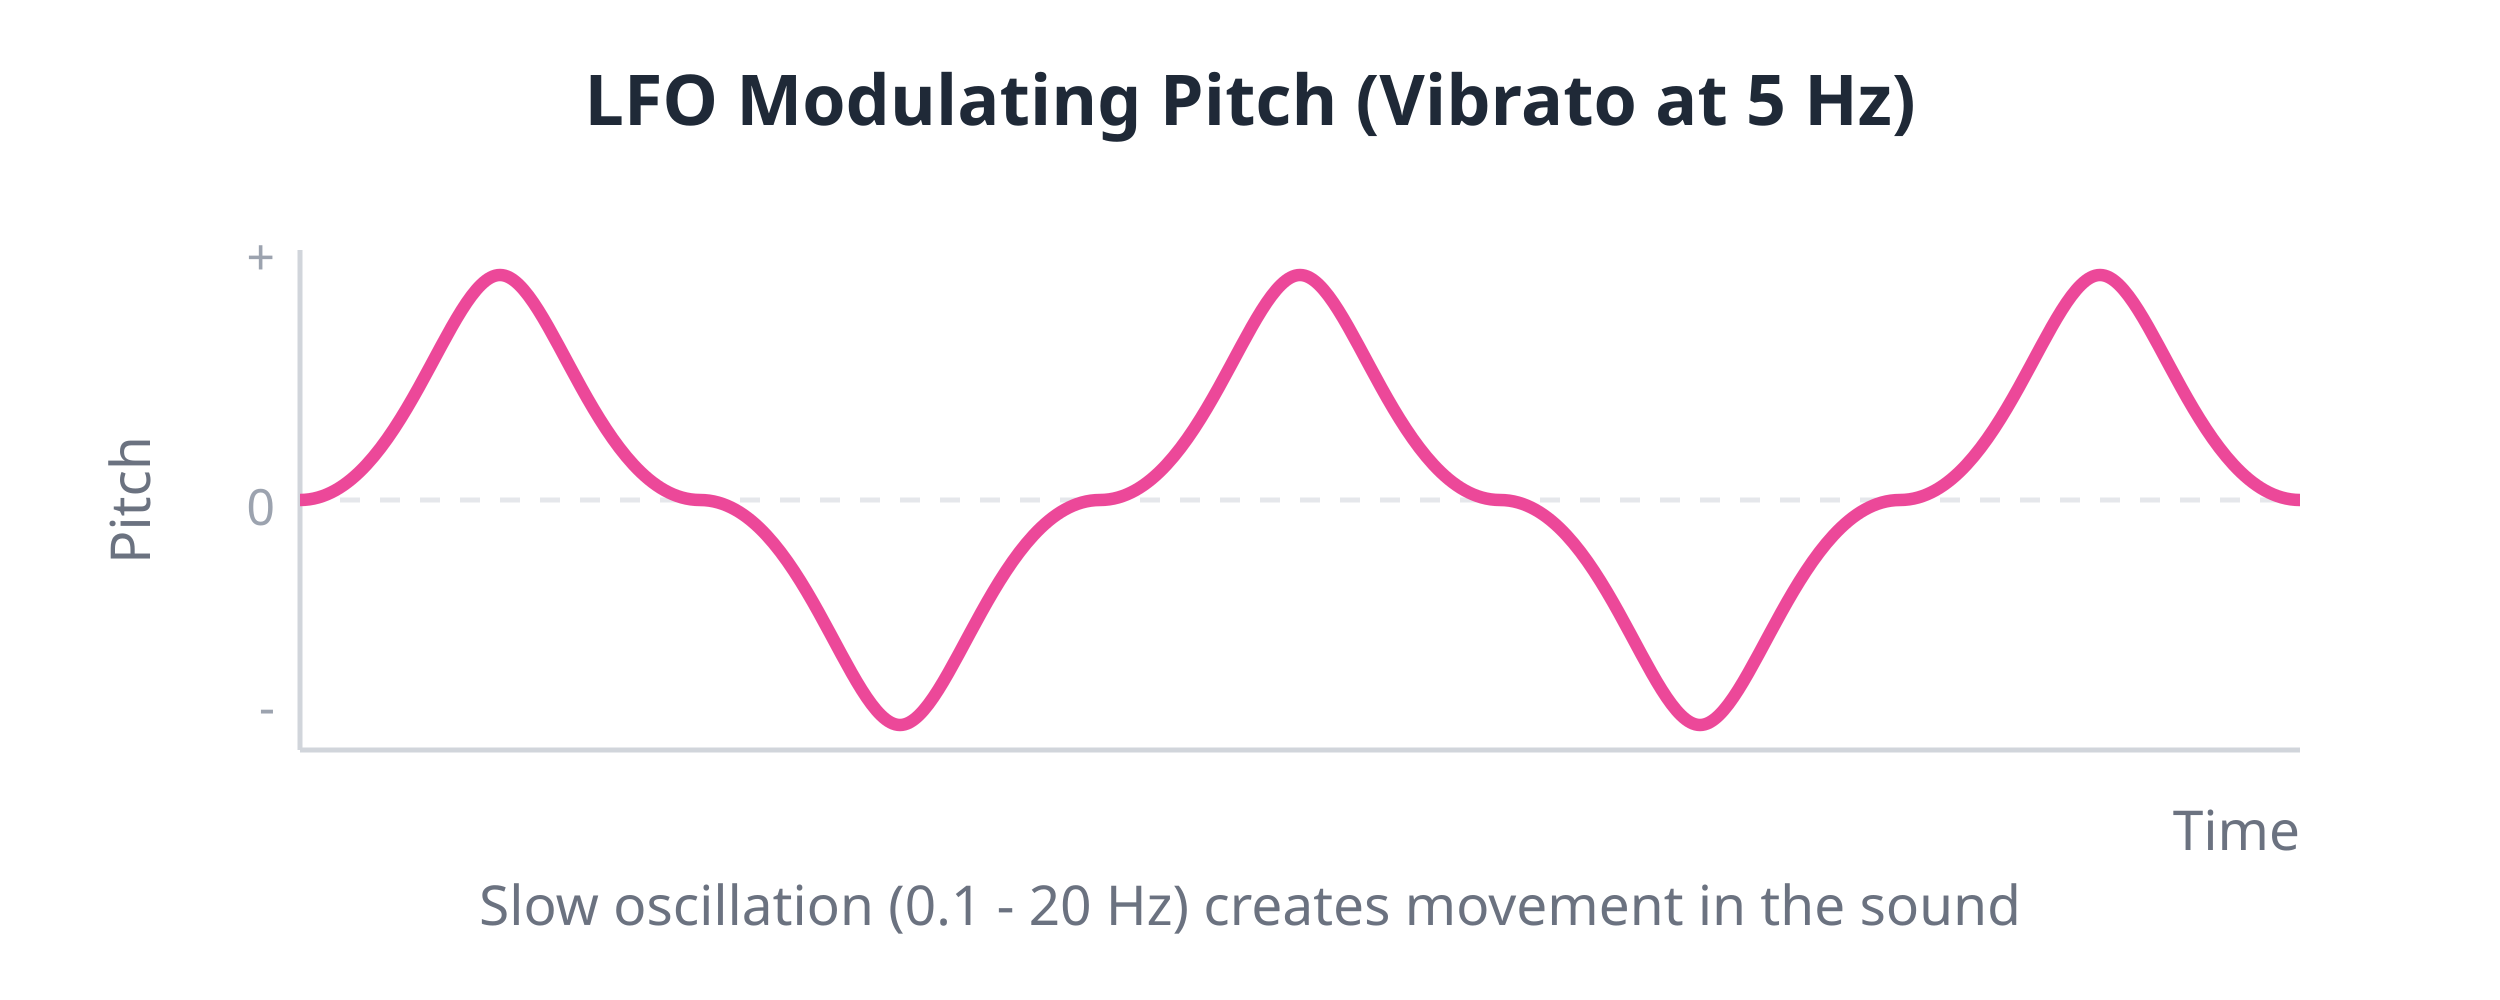
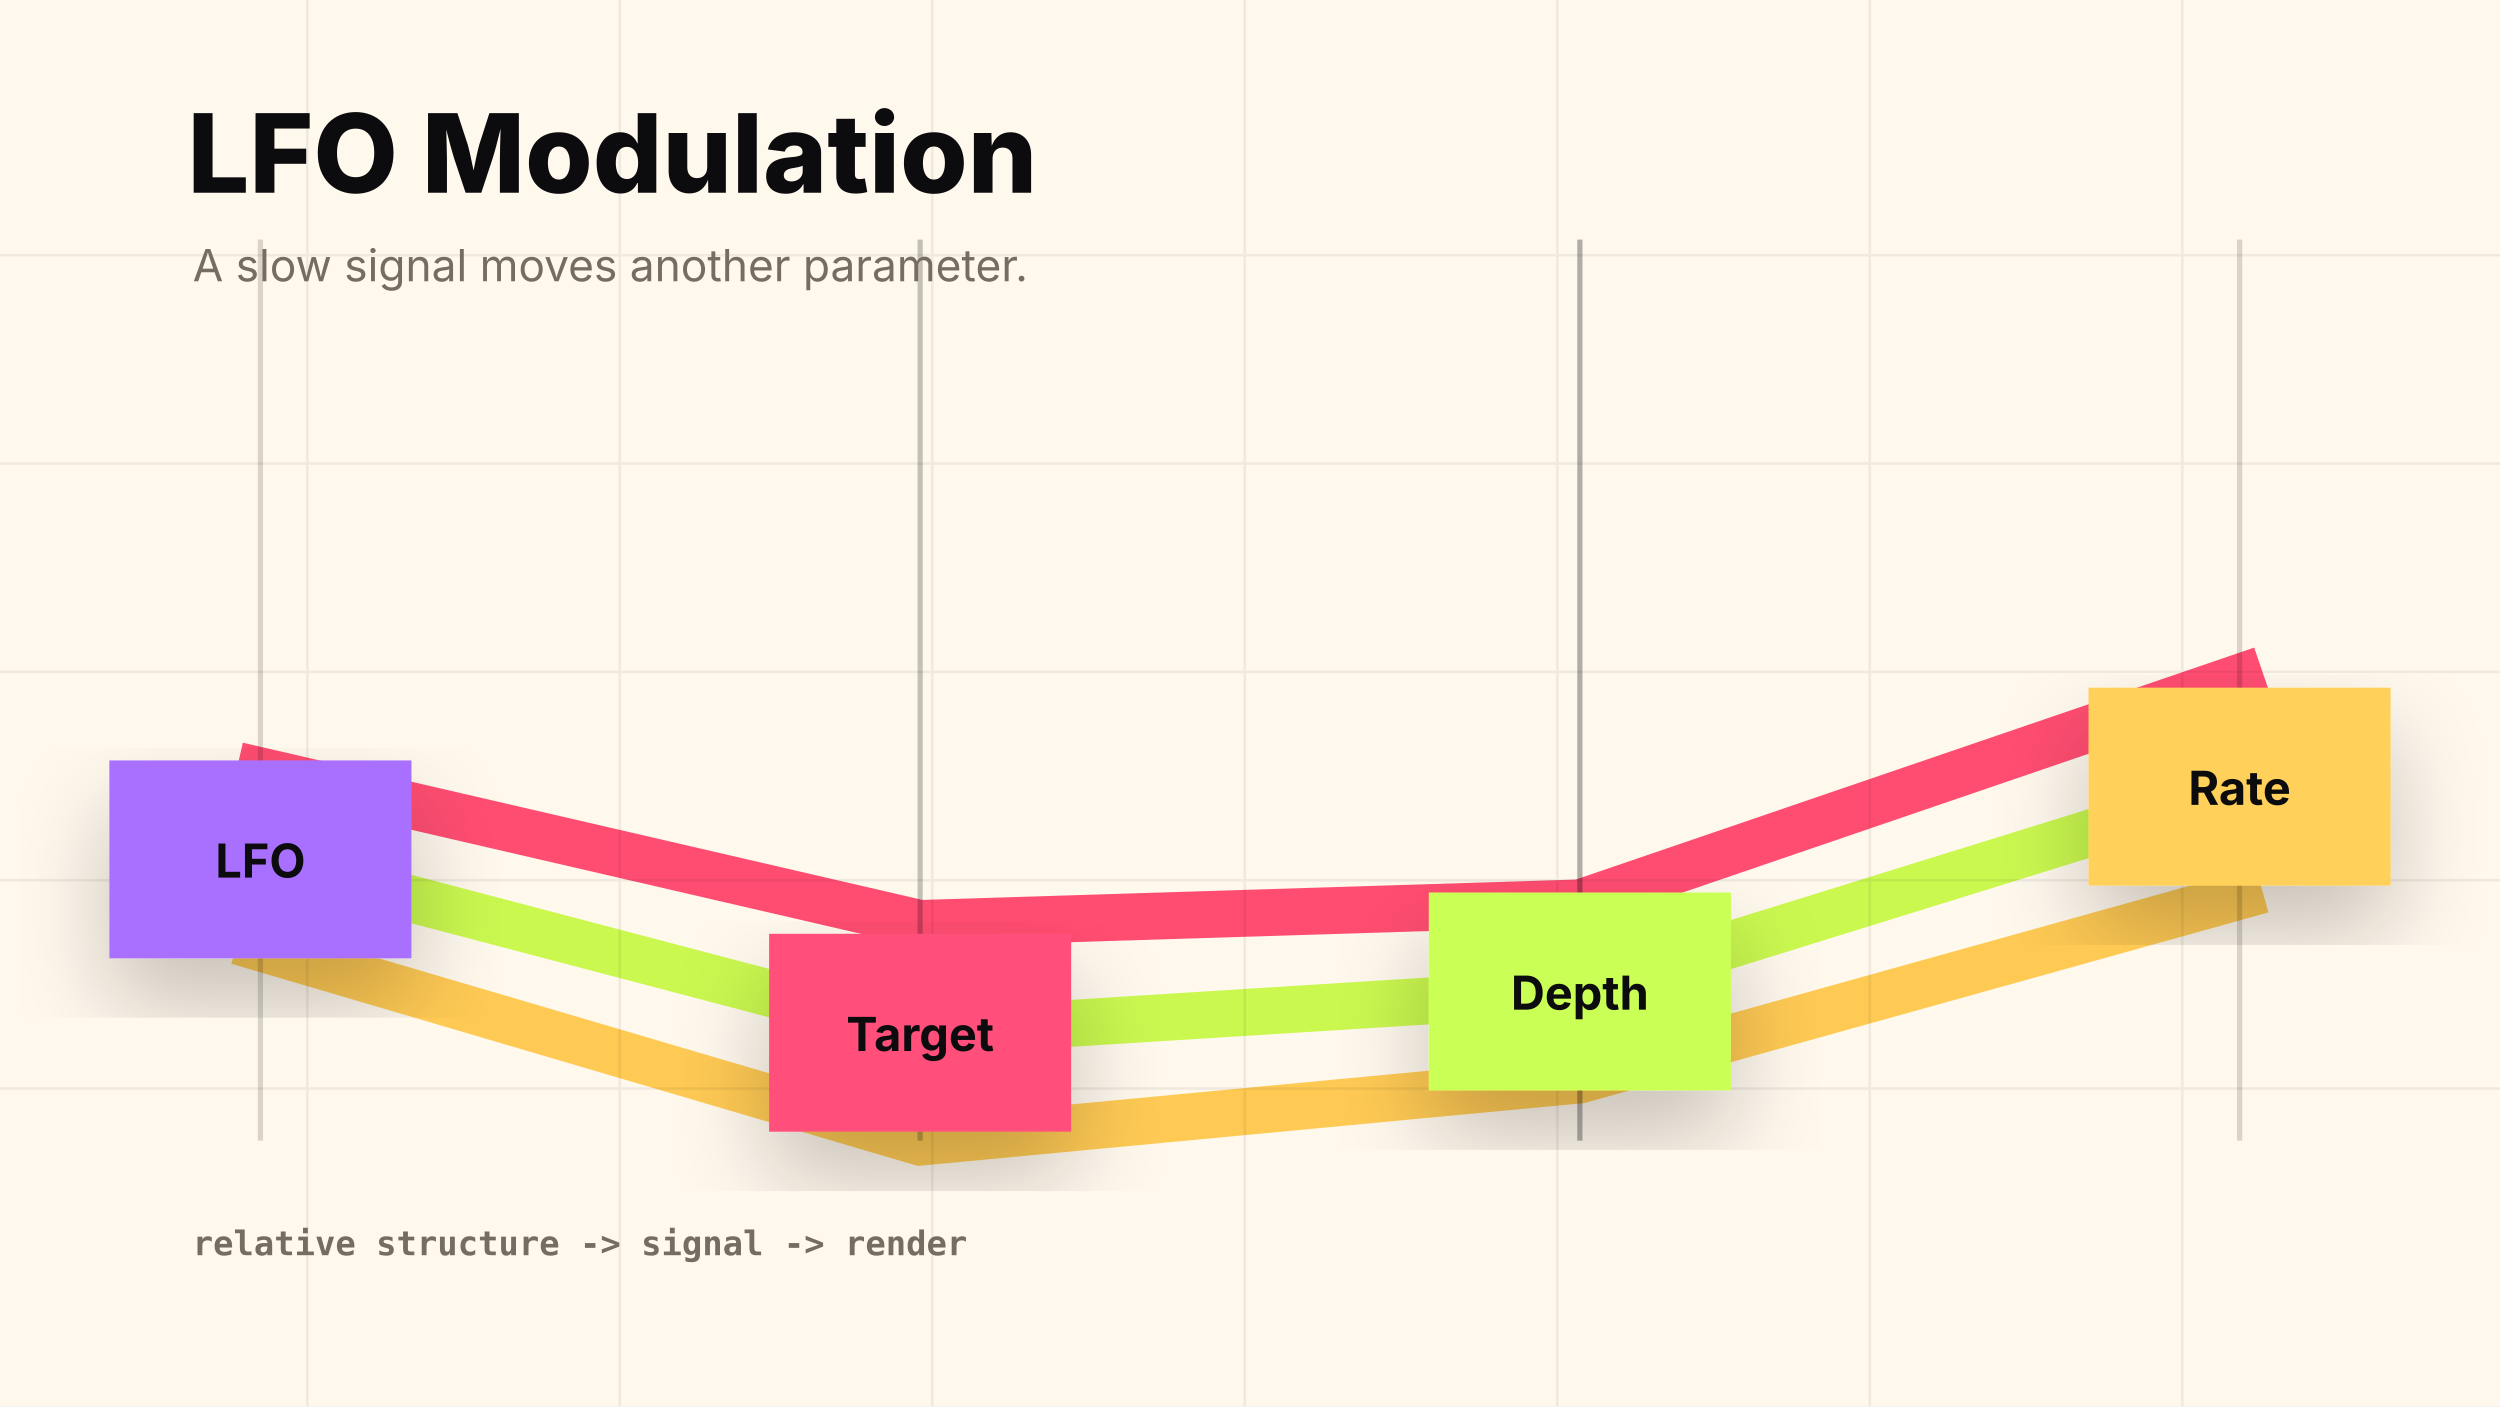
- <svg xmlns="http://www.w3.org/2000/svg" viewBox="0 0 500 200">
+ <svg xmlns="http://www.w3.org/2000/svg" viewBox="0 0 960 540" role="img" aria-labelledby="title desc">
  <style>
-     .bg { fill: #ffffff; }
-     .main-title { font: bold 14px sans-serif; fill: #1f2937; }
-     .label { font: 11px sans-serif; fill: #6b7280; }
-     .axis { stroke: #d1d5db; stroke-width: 1; }
-     .axis-label { font: 10px sans-serif; fill: #9ca3af; }
-     .lfo-wave { stroke: #ec4899; stroke-width: 2.5; fill: none; }
-     .center-line { stroke: #e5e7eb; stroke-width: 1; stroke-dasharray: 4; }
- 
-     @media (prefers-color-scheme: dark) {
-       .bg { fill: #1f2937; }
-       .main-title { fill: #f3f4f6; }
-       .label { fill: #9ca3af; }
-       .axis { stroke: #4b5563; }
-       .axis-label { fill: #6b7280; }
-       .center-line { stroke: #4b5563; }
-     }
-   </style>
-   <rect width="500" height="200" class="bg" />
-   <text x="250" y="25" text-anchor="middle" class="main-title">LFO Modulating Pitch (Vibrato at 5 Hz)</text>
-   <line x1="60" y1="100" x2="460" y2="100" class="center-line" />
-   <line x1="60" y1="50" x2="60" y2="150" class="axis" />
-   <line x1="60" y1="150" x2="460" y2="150" class="axis" />
-   <text x="55" y="55" text-anchor="end" class="axis-label">+</text>
-   <text x="55" y="105" text-anchor="end" class="axis-label">0</text>
-   <text x="55" y="145" text-anchor="end" class="axis-label">-</text>
-   <text x="30" y="100" text-anchor="middle" class="label" transform="rotate(-90, 30, 100)">Pitch</text>
-   <text x="460" y="170" text-anchor="end" class="label">Time</text>
-   <path d="M 60,100            C 80,100 90,55 100,55 C 110,55 120,100 140,100            C 160,100 170,145 180,145 C 190,145 200,100 220,100            C 240,100 250,55 260,55 C 270,55 280,100 300,100            C 320,100 330,145 340,145 C 350,145 360,100 380,100            C 400,100 410,55 420,55 C 430,55 440,100 460,100" class="lfo-wave" />
-   <text x="250" y="185" text-anchor="middle" class="label">Slow oscillation (0.1 - 20 Hz) creates movement in the sound</text>
+   :root{color-scheme:light dark}.bg{fill:#fff8ed}.grid{stroke:#0c0b0d;stroke-opacity:.06}.ink{fill:#0c0b0d}.muted{fill:#756c62}.rail{fill:none;stroke-linecap:square;stroke-width:18;mix-blend-mode:multiply}.r0{stroke:#ff4f7a}.r1{stroke:#caff55}.r2{stroke:#ffd05a}.tick{fill:#0c0b0d}.node rect{filter:url(#soft)}.node text{fill:#0c0b0d;font:700 18px ui-sans-serif,-apple-system,BlinkMacSystemFont,'Segoe UI',sans-serif;text-anchor:middle}.mono{font:600 13px ui-monospace,SFMono-Regular,Menlo,monospace}@media(prefers-color-scheme:dark){.bg{fill:#08070a}.grid{stroke:#fff8ed;stroke-opacity:.07}.ink{fill:#fff8ed}.muted{fill:#b5aca1}.rail{mix-blend-mode:screen;opacity:.88}.tick{fill:#fff8ed}.node text{fill:#08070a}}
+ </style>
+   <defs>
+     <filter id="soft" x="-30%" y="-30%" width="160%" height="160%">
+       <feDropShadow dx="0" dy="18" stdDeviation="18" flood-color="#000" flood-opacity=".22" />
+     </filter>
+   </defs>
+   <rect class="bg" width="960" height="540" />
+   <path class="grid" d="M0 98H960M0 178H960M0 258H960M0 338H960M0 418H960M118 0V540M238 0V540M358 0V540M478 0V540M598 0V540M718 0V540M838 0V540" />
+   <rect class="tick" x="99" y="92" width="2" height="346" opacity="0.16" />
+   <rect class="tick" x="352.333" y="92" width="2" height="346" opacity="0.24" />
+   <rect class="tick" x="605.667" y="92" width="2" height="346" opacity="0.32" />
+   <rect class="tick" x="859" y="92" width="2" height="346" opacity="0.16" />
+   <text class="ink" x="72" y="74" font-family="ui-sans-serif,-apple-system,BlinkMacSystemFont,'Segoe UI',sans-serif" font-size="42" font-weight="760">LFO Modulation</text>
+   <text class="muted" x="74" y="108" font-family="ui-sans-serif,-apple-system,BlinkMacSystemFont,'Segoe UI',sans-serif" font-size="17">A slow signal moves another parameter.</text>
+   <text class="muted mono" x="74" y="482">relative structure -&gt; signal -&gt; render</text>
+   <path class="rail r0" d="M 100.0 296.0 L 353.3 354.6 L 606.7 346.7 L 860.0 260.1" />
+   <path class="rail r1" d="M 100.0 330.0 L 353.3 396.6 L 606.7 380.7 L 860.0 302.1" />
+   <path class="rail r2" d="M 100.0 364.0 L 353.3 438.6 L 606.7 414.7 L 860.0 344.1" />
+   <g class="node" transform="translate(42 292)">
+     <rect fill="#a970ff" width="116" height="76" />
+     <text x="58" y="45">LFO</text>
+   </g>
+   <g class="node" transform="translate(295.3333 358.5716)">
+     <rect fill="#ff4f7a" width="116" height="76" />
+     <text x="58" y="45">Target</text>
+   </g>
+   <g class="node" transform="translate(548.6667 342.7176)">
+     <rect fill="#caff55" width="116" height="76" />
+     <text x="58" y="45">Depth</text>
+   </g>
+   <g class="node" transform="translate(802 264.0675)">
+     <rect fill="#ffd05a" width="116" height="76" />
+     <text x="58" y="45">Rate</text>
+   </g>
</svg>
